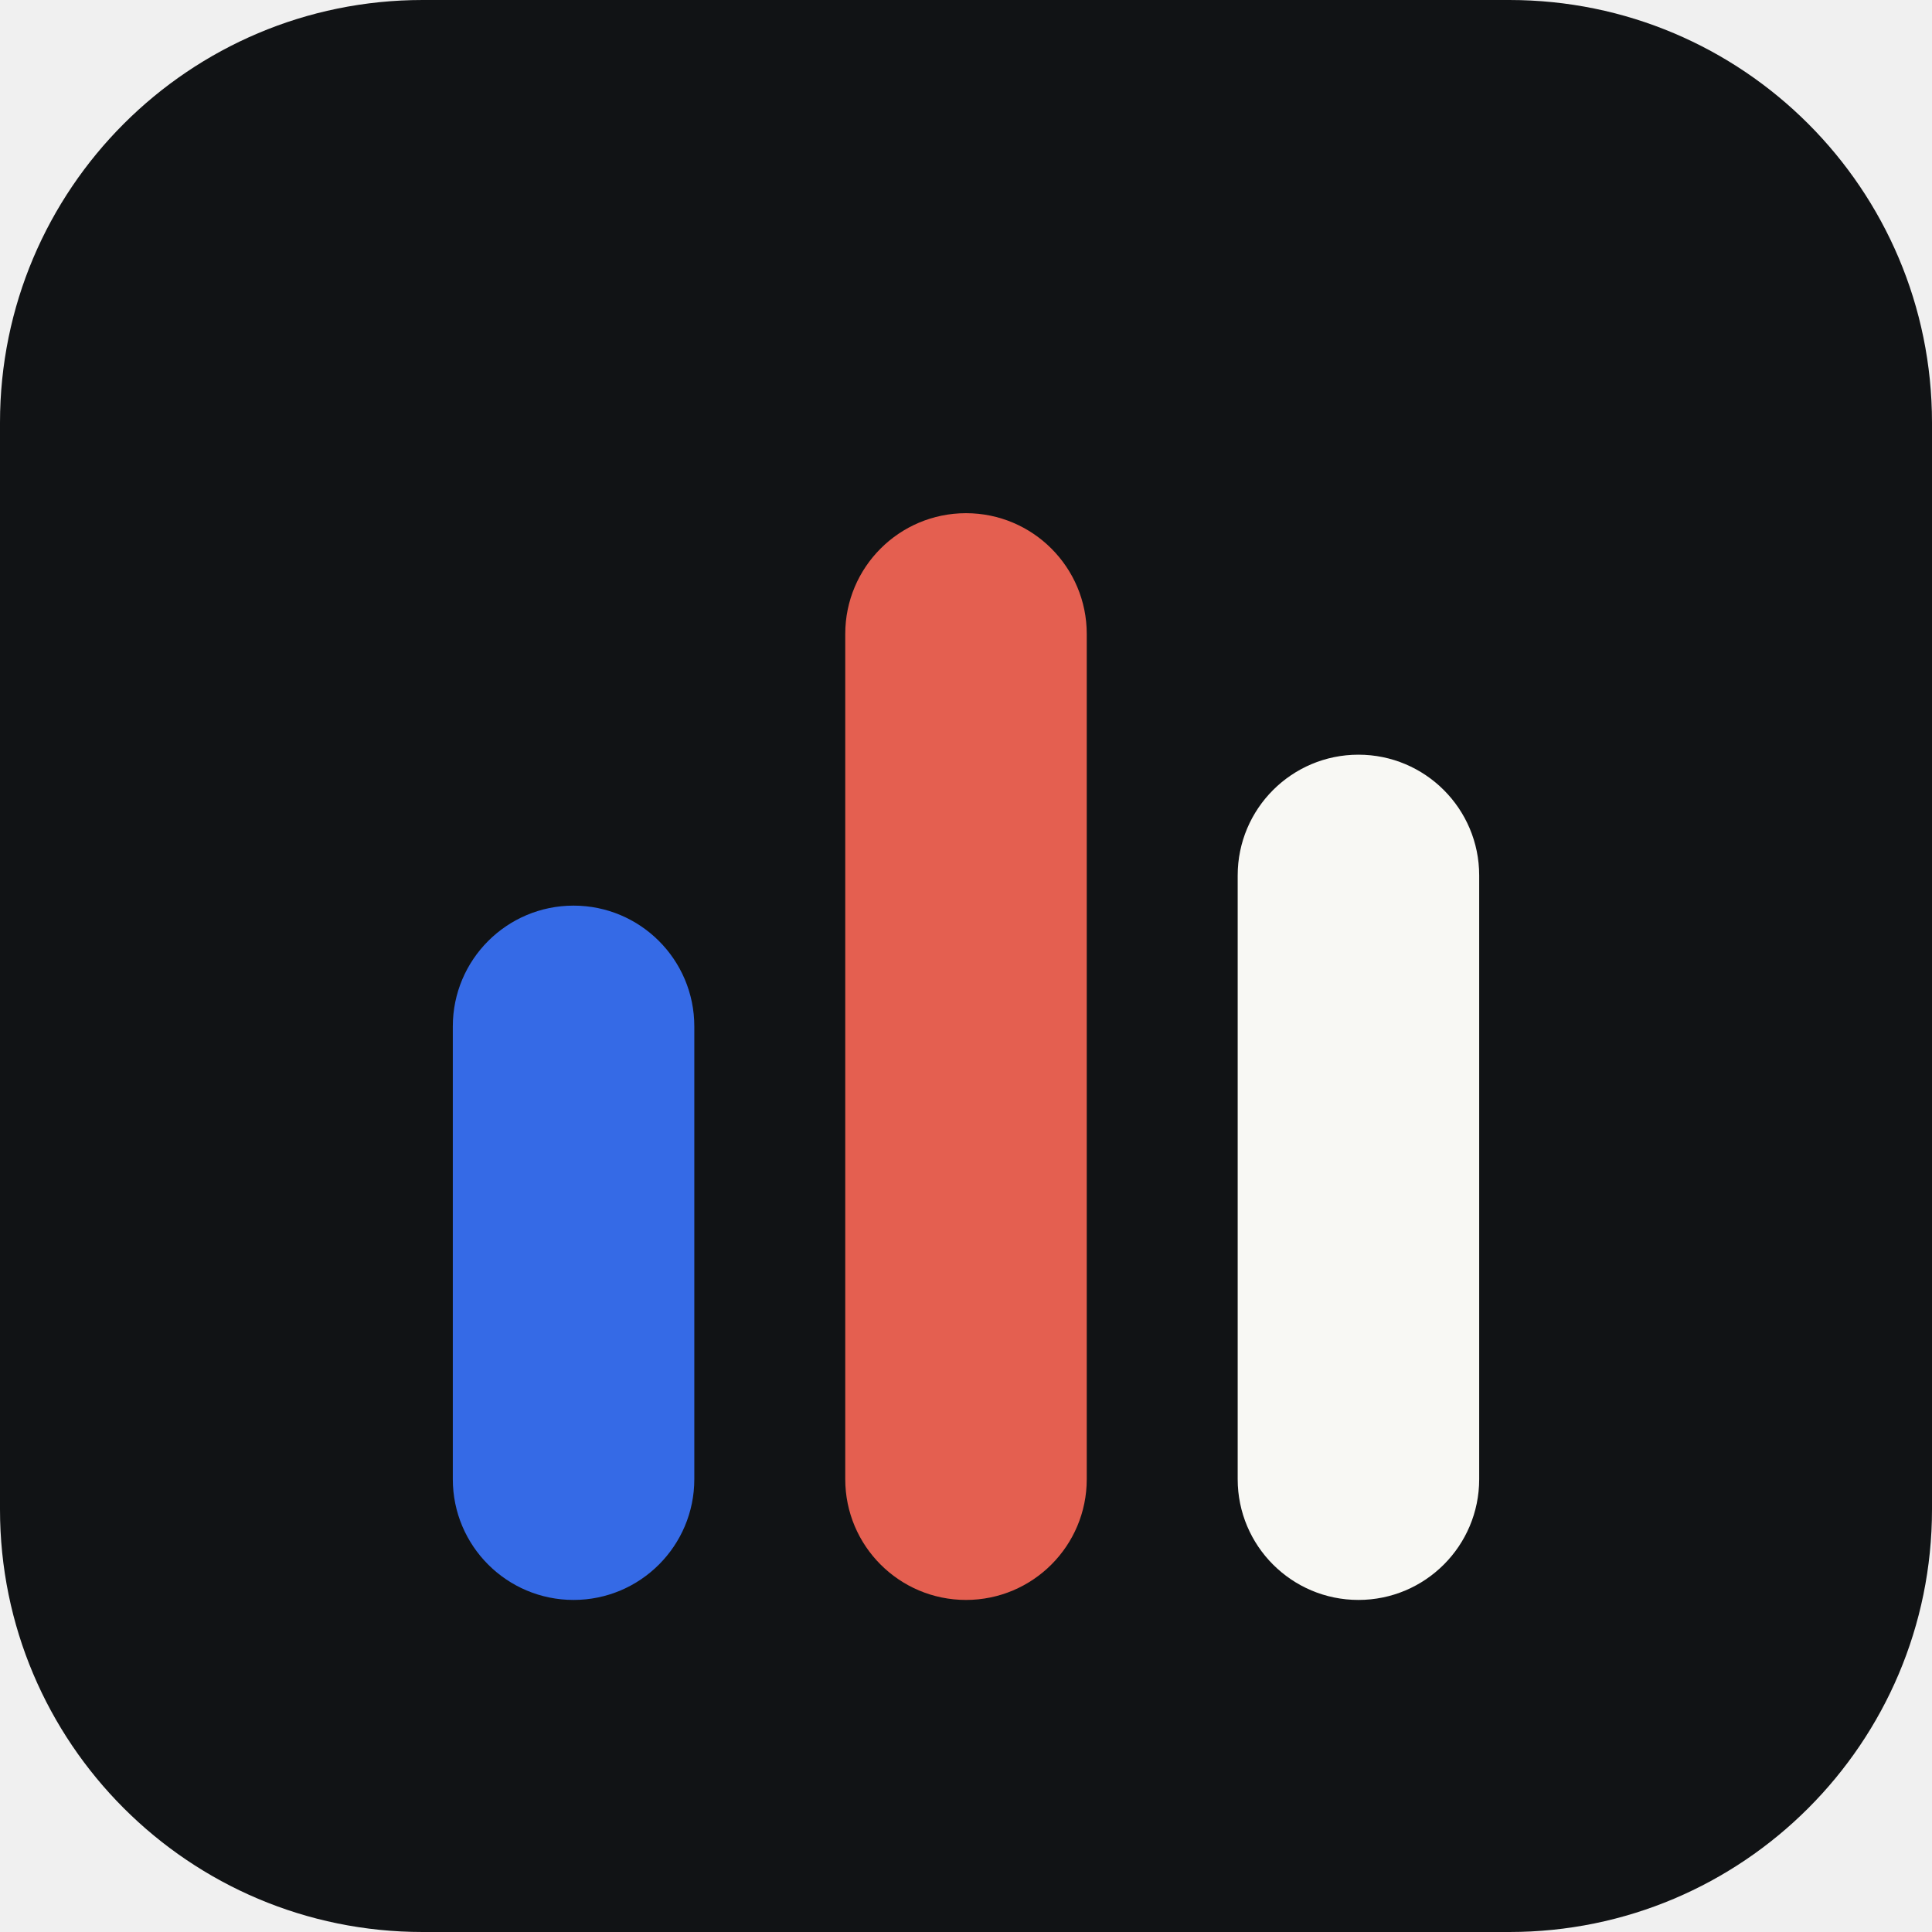
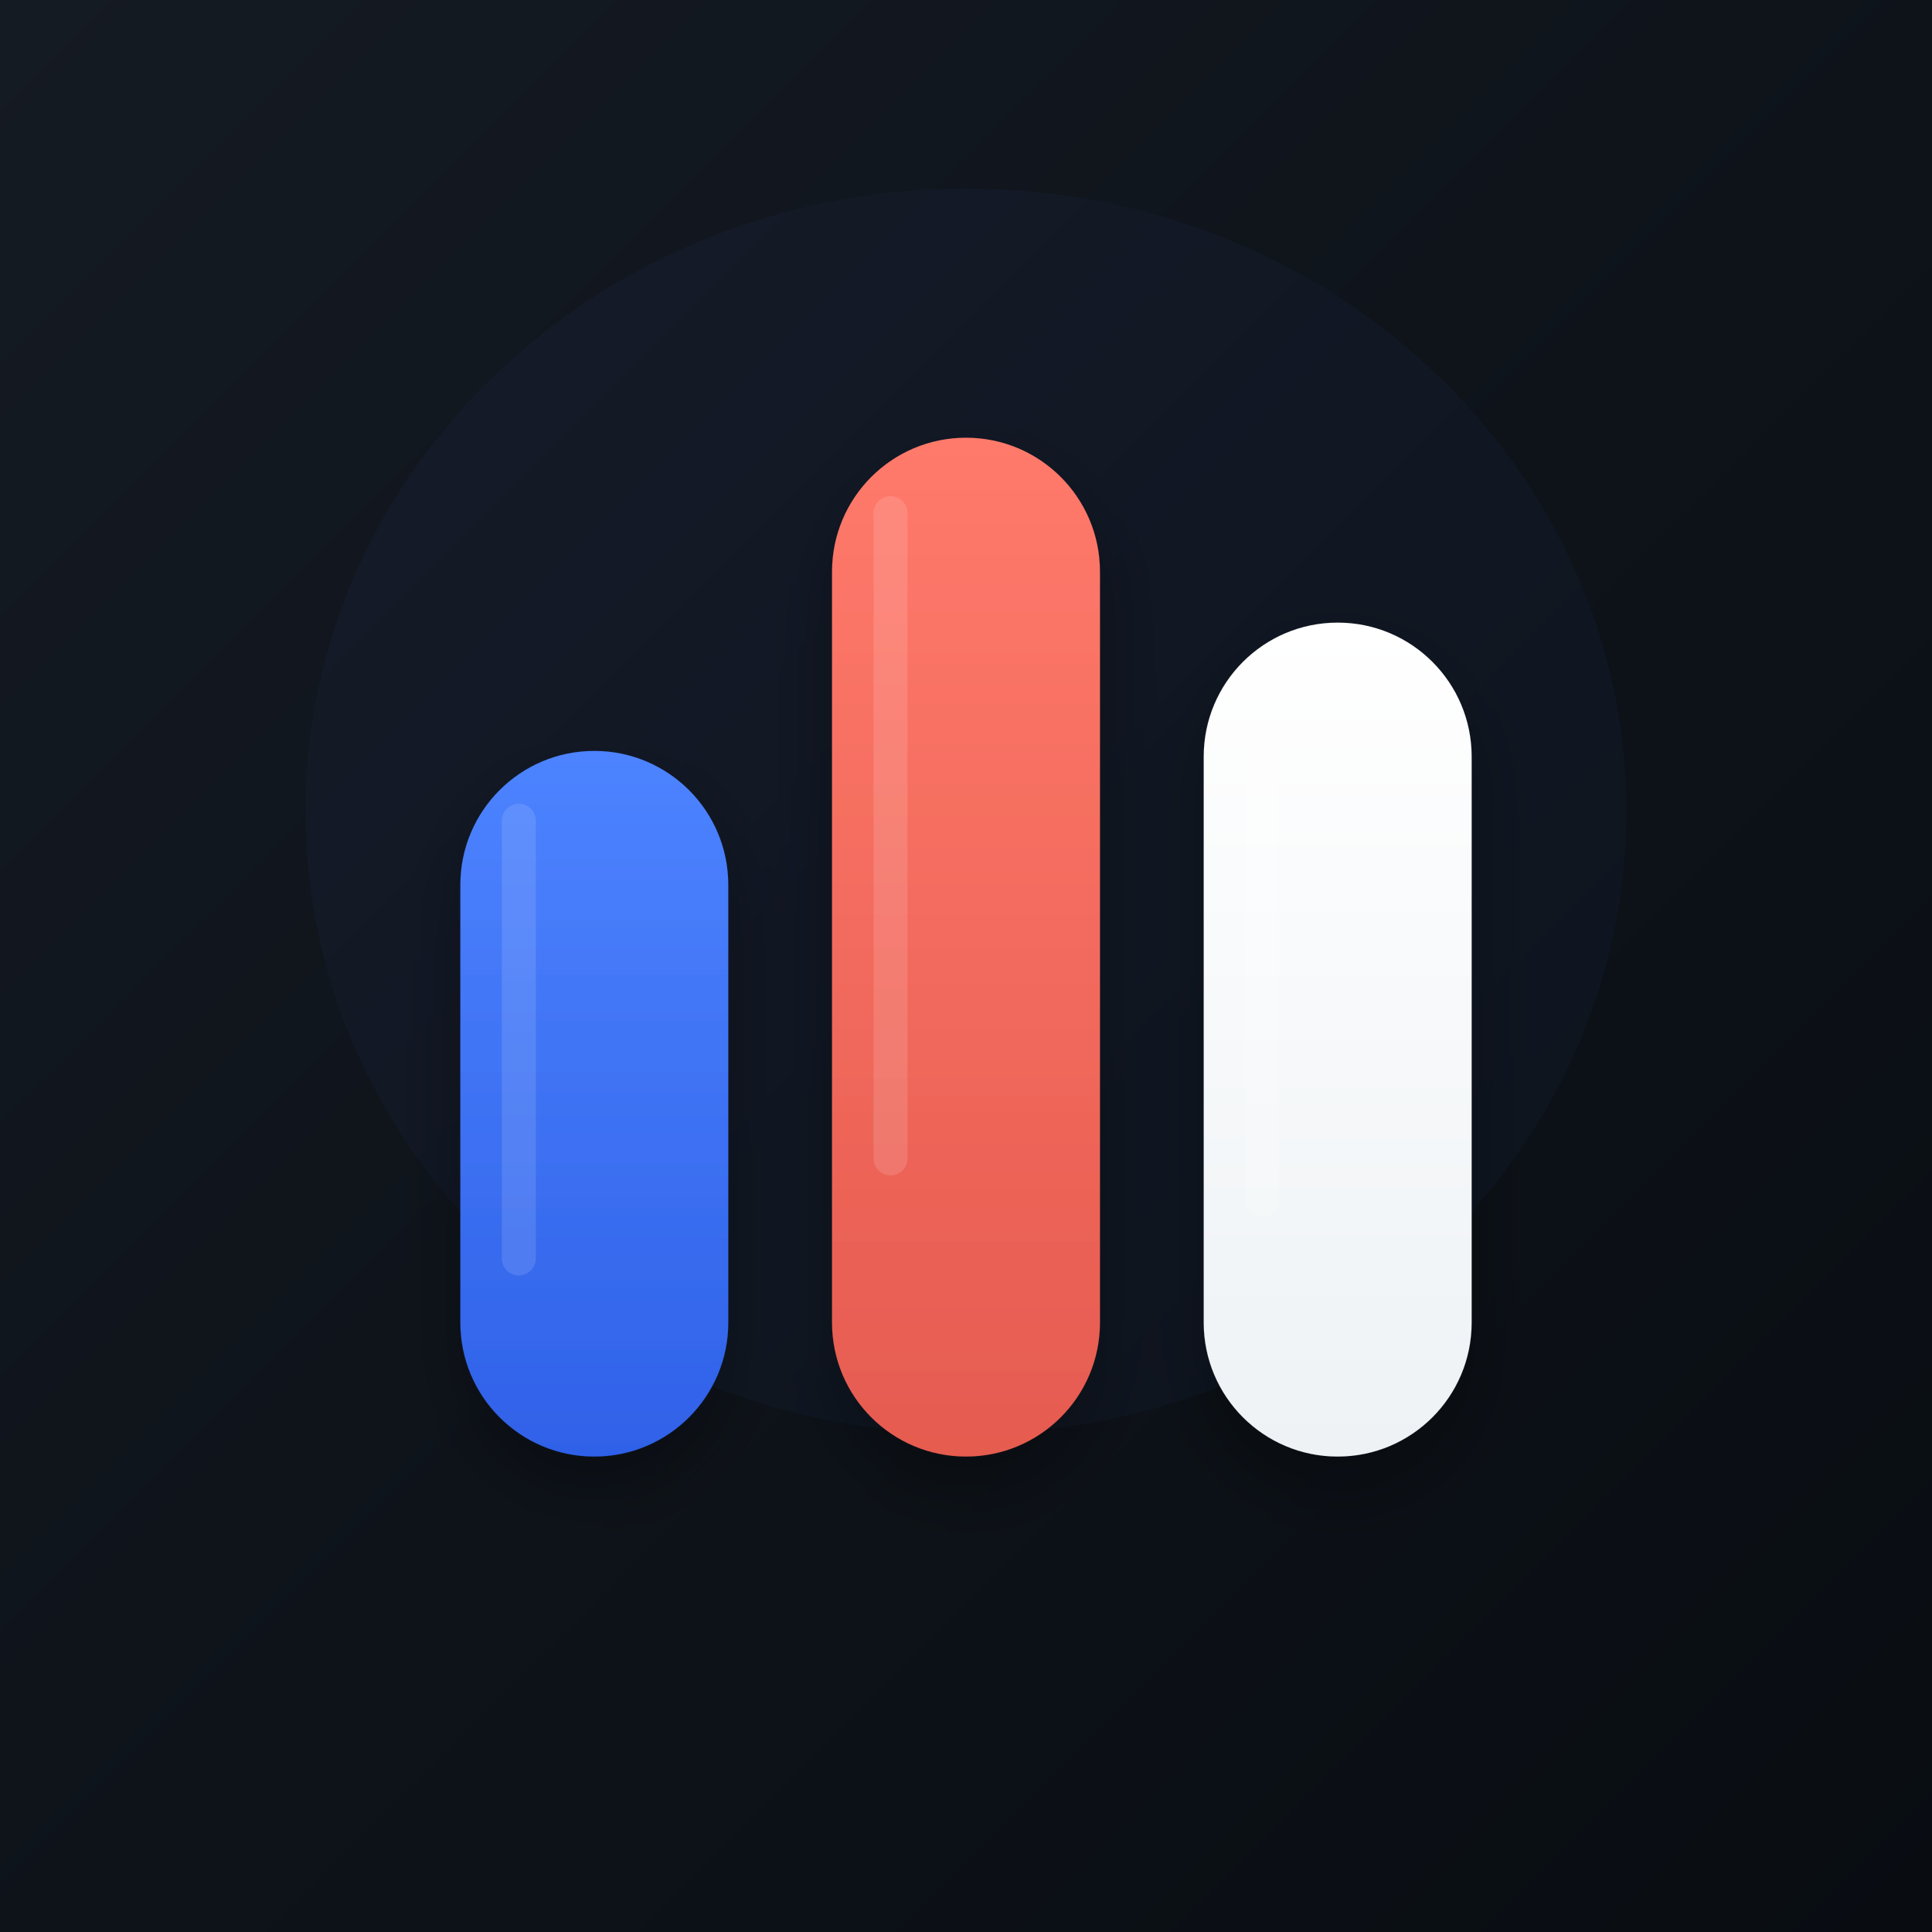
- <svg xmlns="http://www.w3.org/2000/svg" viewBox="0 0 64 64" role="img" aria-label="Gama Music">
-   <rect width="64" height="64" rx="14" fill="#111315" />
-   <rect x="15" y="30" width="8" height="23" rx="4" fill="#356ae6" />
-   <rect x="28" y="17" width="8" height="36" rx="4" fill="#e45f50" />
-   <rect x="41" y="25" width="8" height="28" rx="4" fill="#f8f8f4" />
+ <svg xmlns="http://www.w3.org/2000/svg" viewBox="0 0 1024 1024">
+   <defs>
+     <linearGradient id="bg" x1="0" y1="0" x2="1" y2="1">
+       <stop offset="0" stop-color="#151B23" />
+       <stop offset="0.52" stop-color="#0E131A" />
+       <stop offset="1" stop-color="#090D12" />
+     </linearGradient>
+     <linearGradient id="blue" x1="0" y1="0" x2="0" y2="1">
+       <stop offset="0" stop-color="#4D83FF" />
+       <stop offset="1" stop-color="#2F61E8" />
+     </linearGradient>
+     <linearGradient id="coral" x1="0" y1="0" x2="0" y2="1">
+       <stop offset="0" stop-color="#FF7A6B" />
+       <stop offset="1" stop-color="#E65B50" />
+     </linearGradient>
+     <linearGradient id="cream" x1="0" y1="0" x2="0" y2="1">
+       <stop offset="0" stop-color="#FFFFFF" />
+       <stop offset="1" stop-color="#EEF2F5" />
+     </linearGradient>
+     <filter id="shadow" x="-30%" y="-30%" width="160%" height="180%">
+       <feDropShadow dx="0" dy="18" stdDeviation="18" flood-color="#000000" flood-opacity="0.28" />
+     </filter>
+   </defs>
+   <rect width="1024" height="1024" fill="url(#bg)" />
+   <ellipse cx="512" cy="430" rx="350" ry="330" fill="#25457C" opacity="0.08" />
+   <g filter="url(#shadow)">
+     <rect x="244" y="398" width="142" height="374" rx="71" fill="url(#blue)" />
+     <rect x="441" y="232" width="142" height="540" rx="71" fill="url(#coral)" />
+     <rect x="638" y="330" width="142" height="442" rx="71" fill="url(#cream)" />
+   </g>
+   <rect x="266" y="426" width="18" height="250" rx="9" fill="#FFFFFF" opacity="0.12" />
+   <rect x="463" y="263" width="18" height="360" rx="9" fill="#FFFFFF" opacity="0.13" />
+   <rect x="660" y="360" width="18" height="285" rx="9" fill="#FFFFFF" opacity="0.18" />
</svg>
